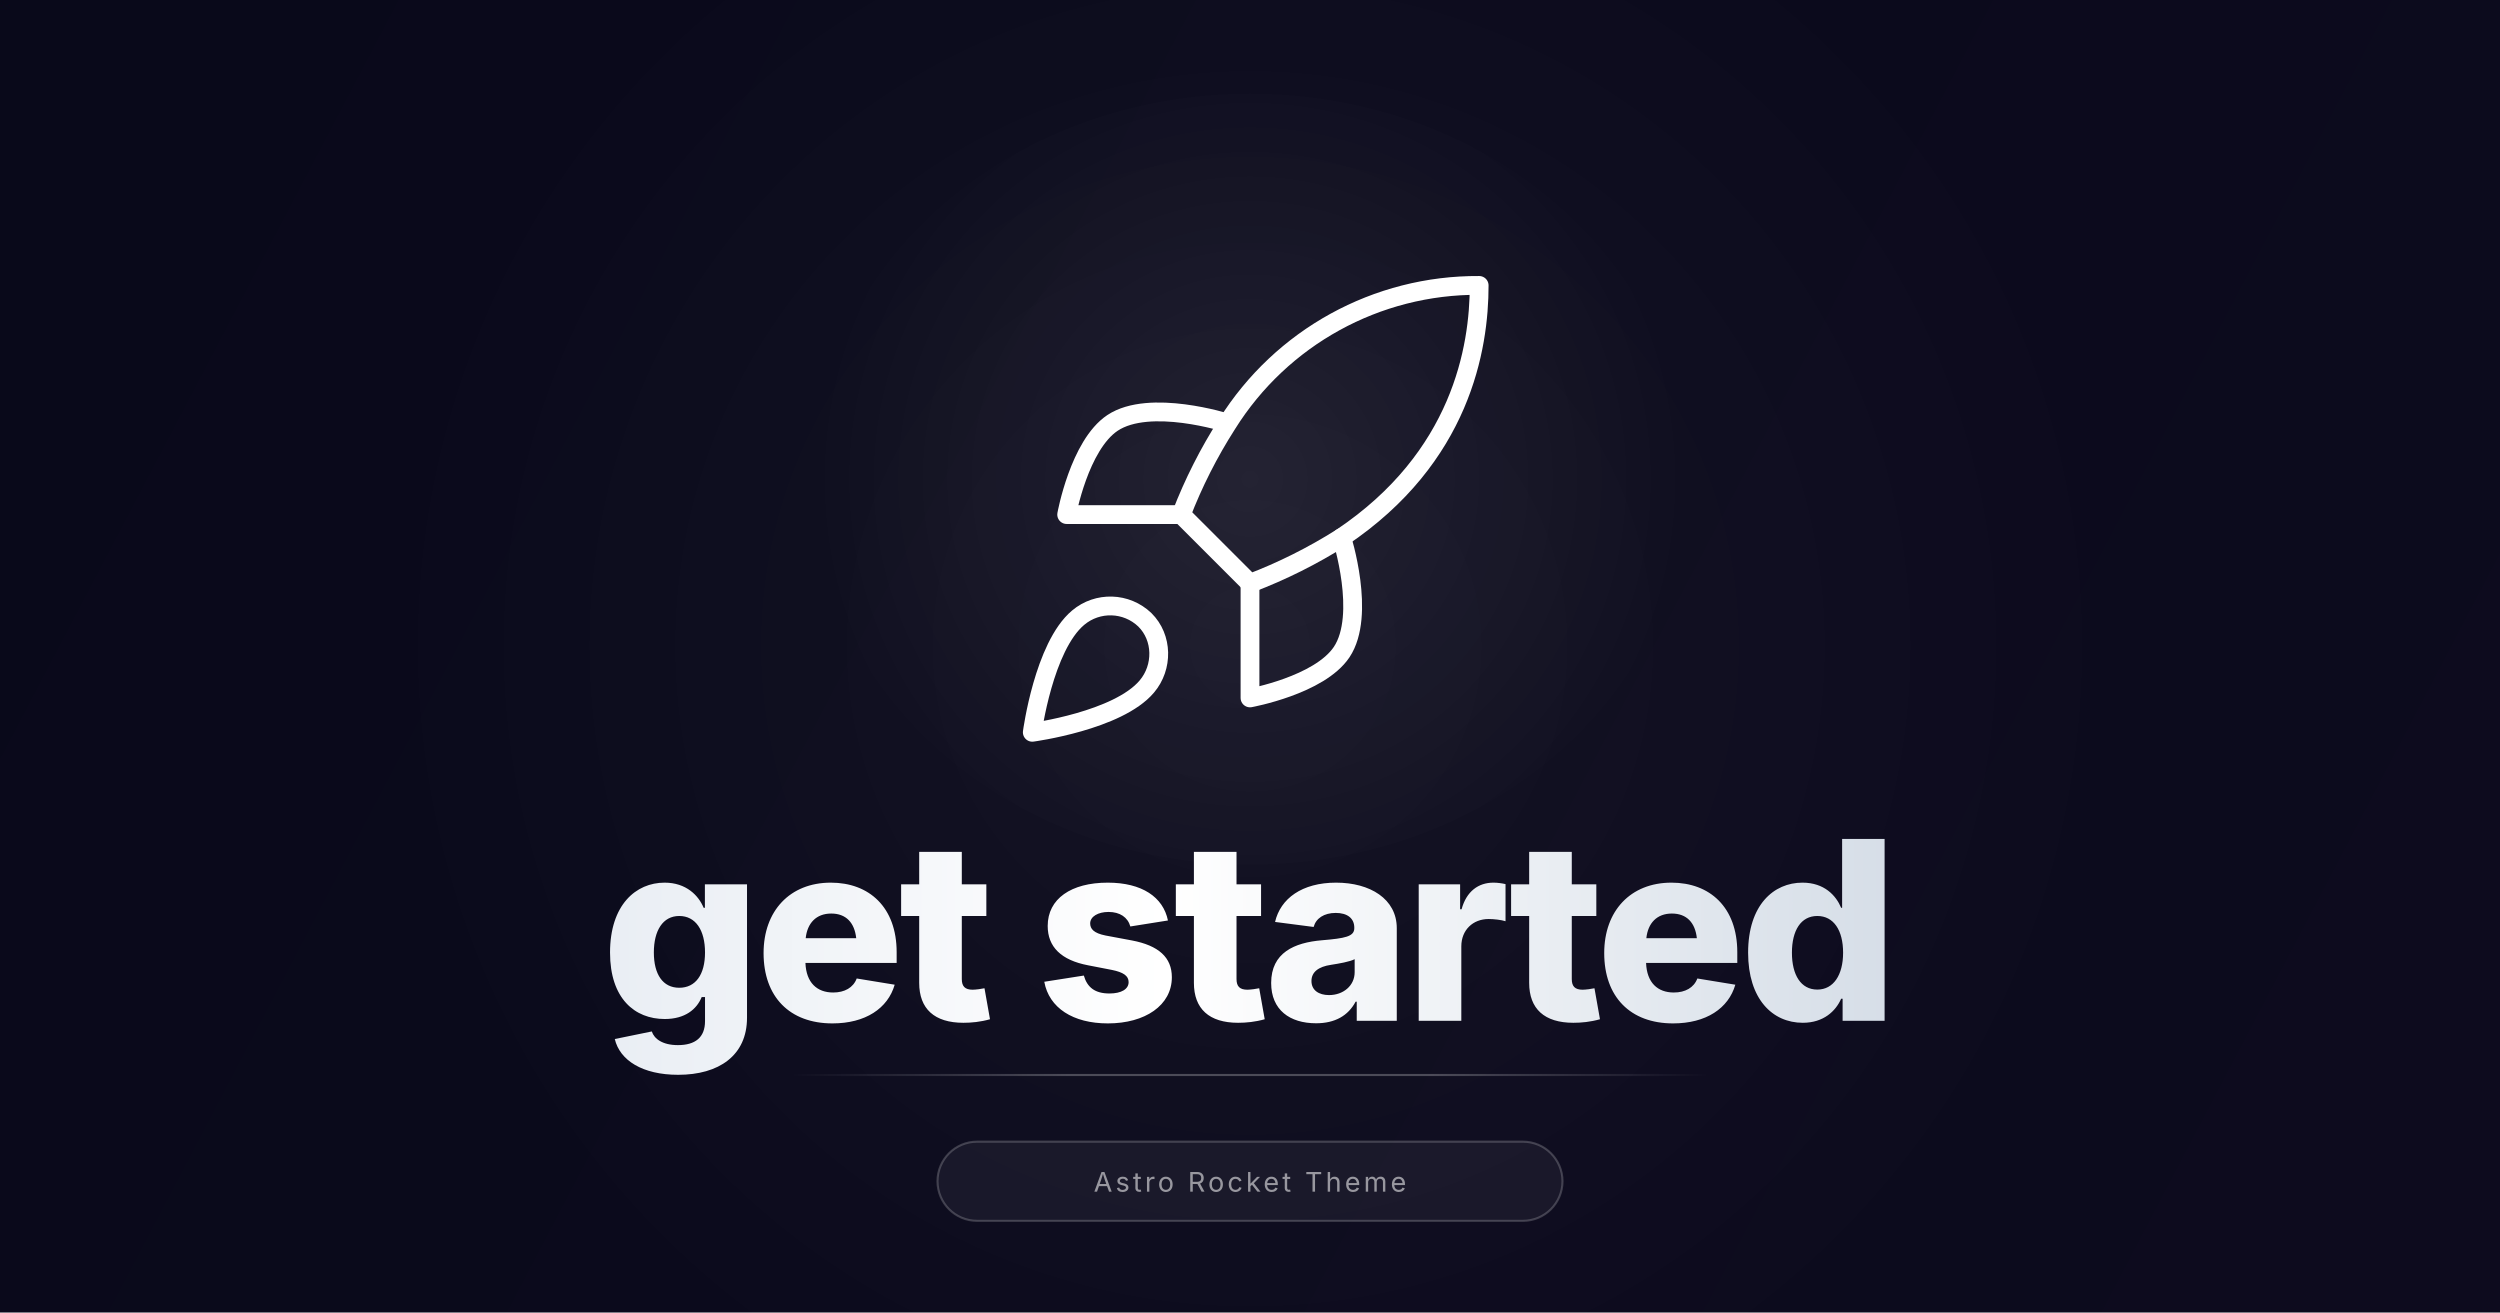
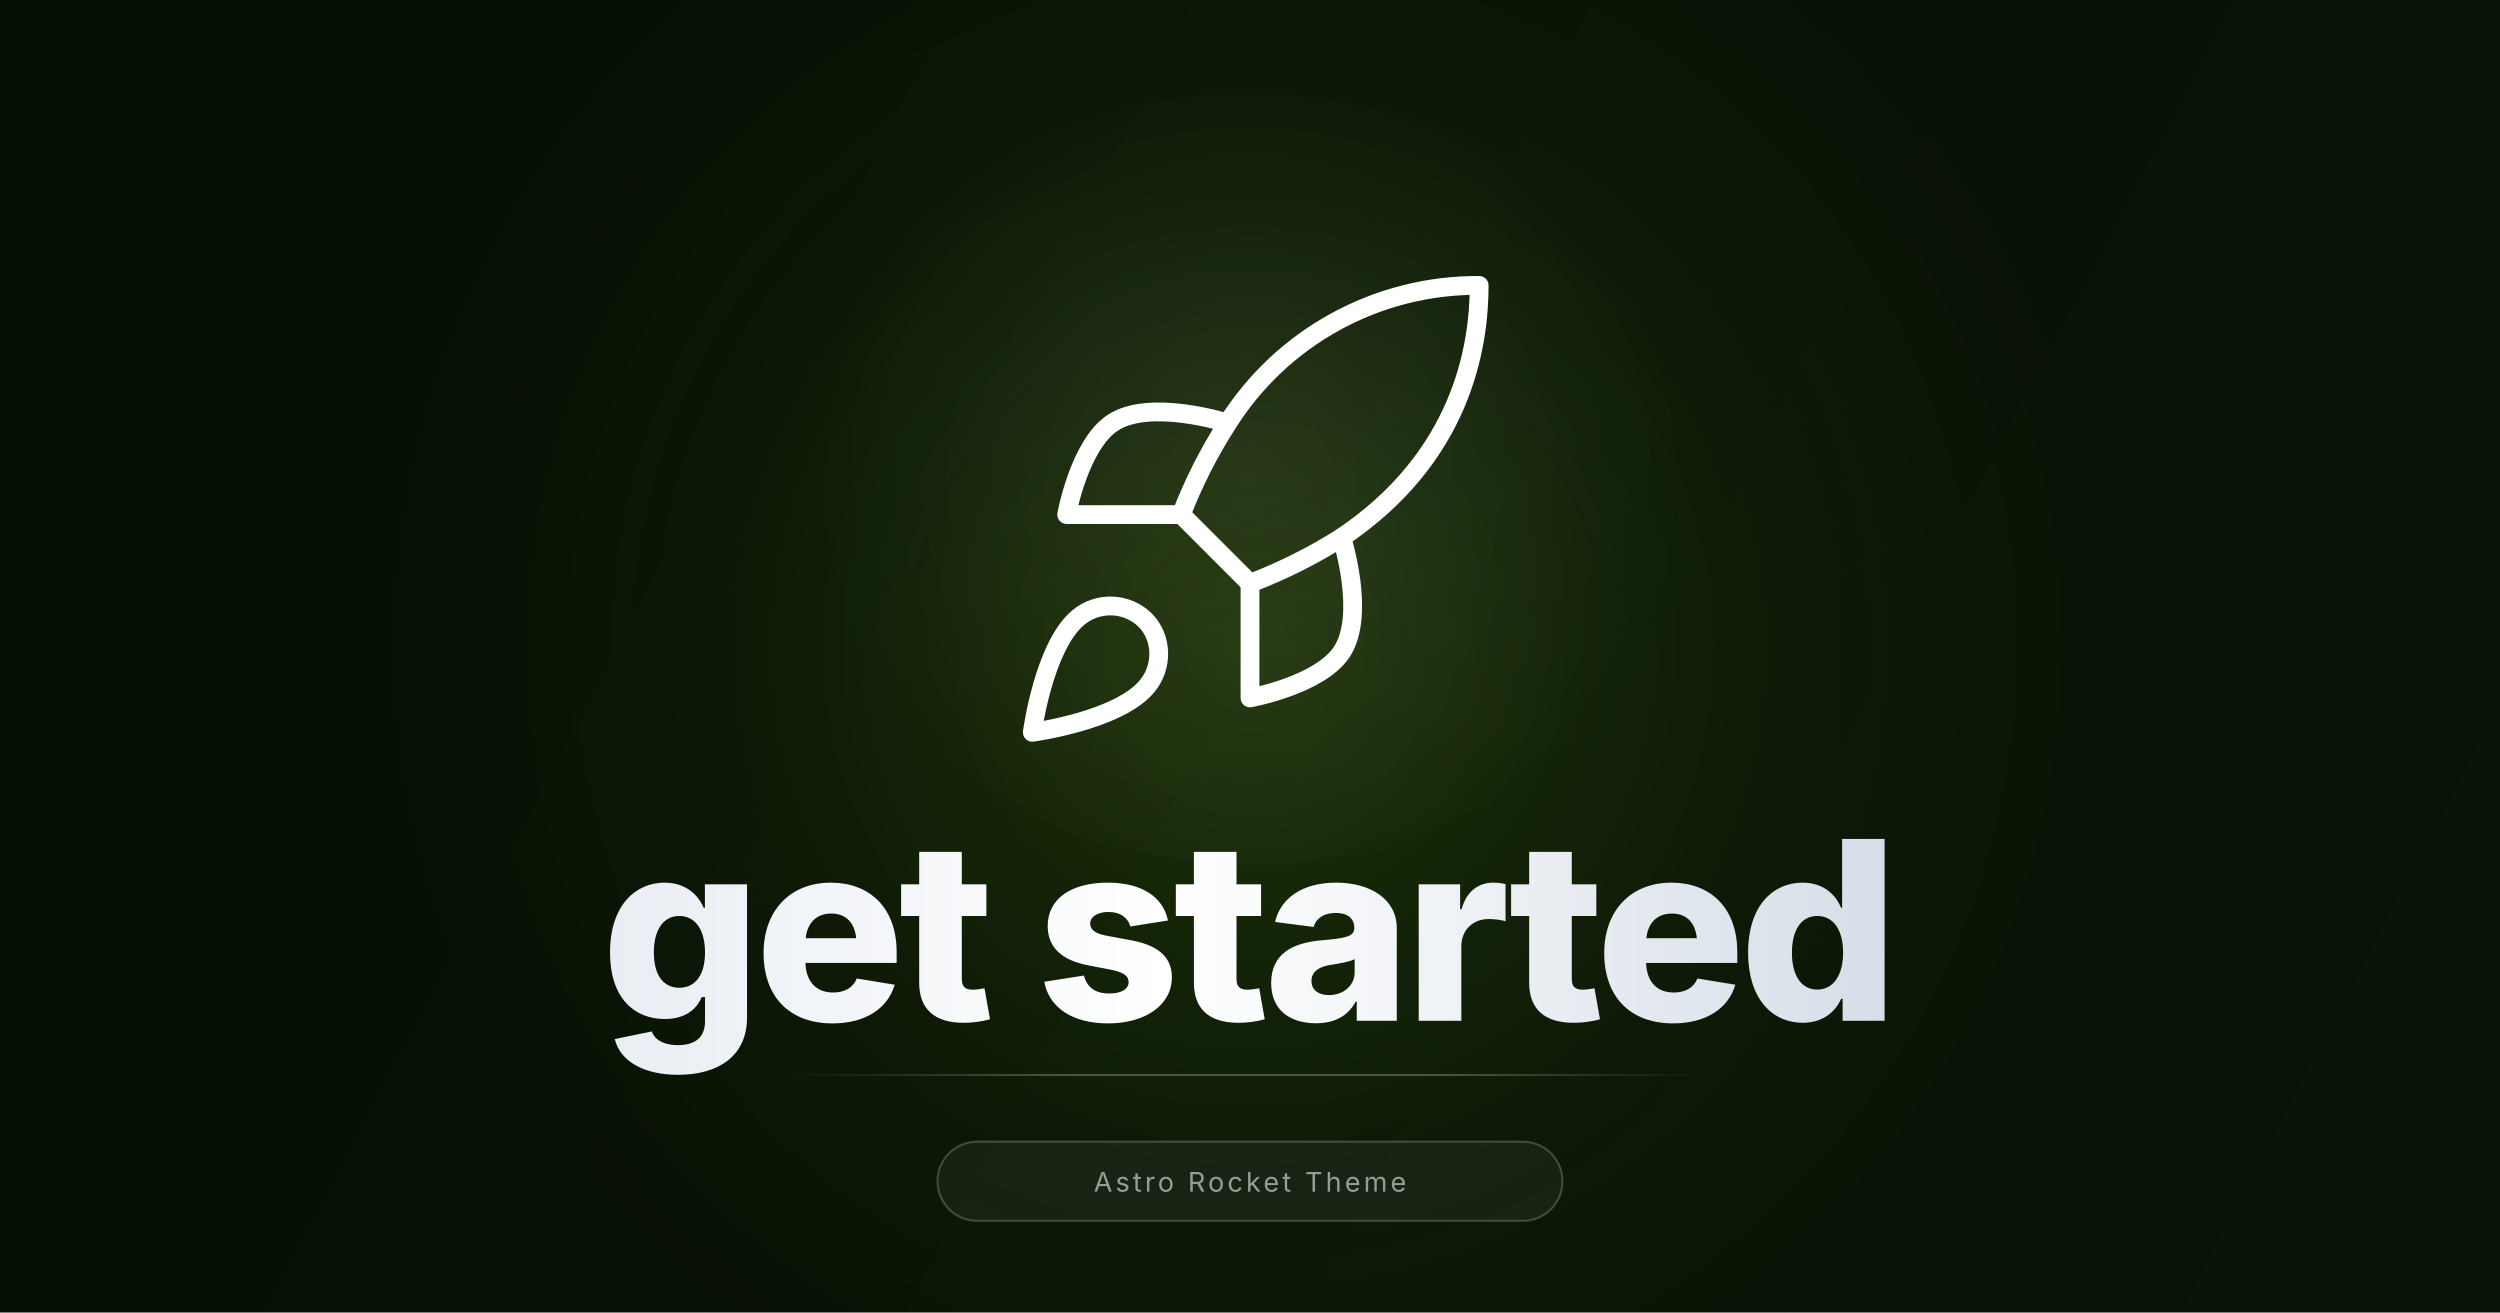
<svg xmlns="http://www.w3.org/2000/svg" width="1200" height="630" viewBox="0 0 1200 630" fill="none">
  <defs>
    <linearGradient id="bg" x1="0" y1="0" x2="1200" y2="630" gradientUnits="userSpaceOnUse">
-       <stop offset="0%" stop-color="#09091a" />
-       <stop offset="100%" stop-color="#0d0b1e" />
+       <stop offset="0%" stop-color="#060f04" />
+       <stop offset="100%" stop-color="#0a1407" />
    </linearGradient>
    <radialGradient id="glowMain" cx="600" cy="310" r="420" gradientUnits="userSpaceOnUse">
-       <stop offset="0%" stop-color="#ffffff" stop-opacity="0.04" />
-       <stop offset="100%" stop-color="#ffffff" stop-opacity="0" />
+       <stop offset="0%" stop-color="#84cc16" stop-opacity="0.18" />
+       <stop offset="60%" stop-color="#84cc16" stop-opacity="0.04" />
+       <stop offset="100%" stop-color="#84cc16" stop-opacity="0" />
    </radialGradient>
    <radialGradient id="glowIcon" cx="600" cy="230" r="210" gradientUnits="userSpaceOnUse">
      <stop offset="0%" stop-color="#ffffff" stop-opacity="0.07" />
      <stop offset="100%" stop-color="#ffffff" stop-opacity="0" />
    </radialGradient>
    <linearGradient id="textGrad" x1="200" y1="0" x2="1000" y2="0" gradientUnits="userSpaceOnUse">
      <stop offset="0%" stop-color="#e2e8f0" />
      <stop offset="45%" stop-color="#ffffff" />
      <stop offset="100%" stop-color="#cbd5e1" />
    </linearGradient>
    <linearGradient id="lineGrad" x1="380" y1="0" x2="820" y2="0" gradientUnits="userSpaceOnUse">
      <stop offset="0%" stop-color="#ffffff" stop-opacity="0" />
      <stop offset="30%" stop-color="#ffffff" stop-opacity="0.25" />
      <stop offset="70%" stop-color="#ffffff" stop-opacity="0.25" />
      <stop offset="100%" stop-color="#ffffff" stop-opacity="0" />
    </linearGradient>
  </defs>
  <rect width="1200" height="630" fill="url(#bg)" />
  <rect width="1200" height="630" fill="url(#glowMain)" />
  <ellipse cx="600" cy="230" rx="210" ry="185" fill="url(#glowIcon)" />
  <g transform="translate(468, 115) scale(11)" stroke="#ffffff" stroke-width="0.82" stroke-linecap="round" stroke-linejoin="round" fill="none">
    <path d="M4.5 16.5c-1.5 1.26-2 5-2 5s3.74-.5 5-2c.71-.84.7-2.13-.09-2.91a2.18 2.18 0 0 0-2.91-.09z" />
    <path d="m12 15-3-3a22 22 0 0 1 2-3.95A12.88 12.88 0 0 1 22 2c0 2.72-.78 7.5-6 11a22.35 22.35 0 0 1-4 2z" />
    <path d="M9 12H4s.55-3.03 2-4c1.62-1.08 5 0 5 0" />
    <path d="M12 15v5s3.03-.55 4-2c1.08-1.62 0-5 0-5" />
  </g>
  <text x="600" y="490" font-family="'Outfit Variable', 'Outfit', -apple-system, BlinkMacSystemFont, 'Segoe UI', sans-serif" font-size="120" font-weight="800" fill="url(#textGrad)" text-anchor="middle" letter-spacing="-3">get started</text>
  <line x1="380" y1="516" x2="820" y2="516" stroke="url(#lineGrad)" stroke-width="1" />
  <rect x="450" y="548" width="300" height="38" rx="19" fill="#ffffff" fill-opacity="0.05" stroke="#ffffff" stroke-opacity="0.20" stroke-width="1" />
  <text x="600" y="572" font-family="'Outfit Variable', 'Outfit', -apple-system, BlinkMacSystemFont, 'Segoe UI', sans-serif" font-size="13" fill="#ffffff" fill-opacity="0.55" text-anchor="middle" letter-spacing="1.5">Astro Rocket Theme</text>
</svg>
